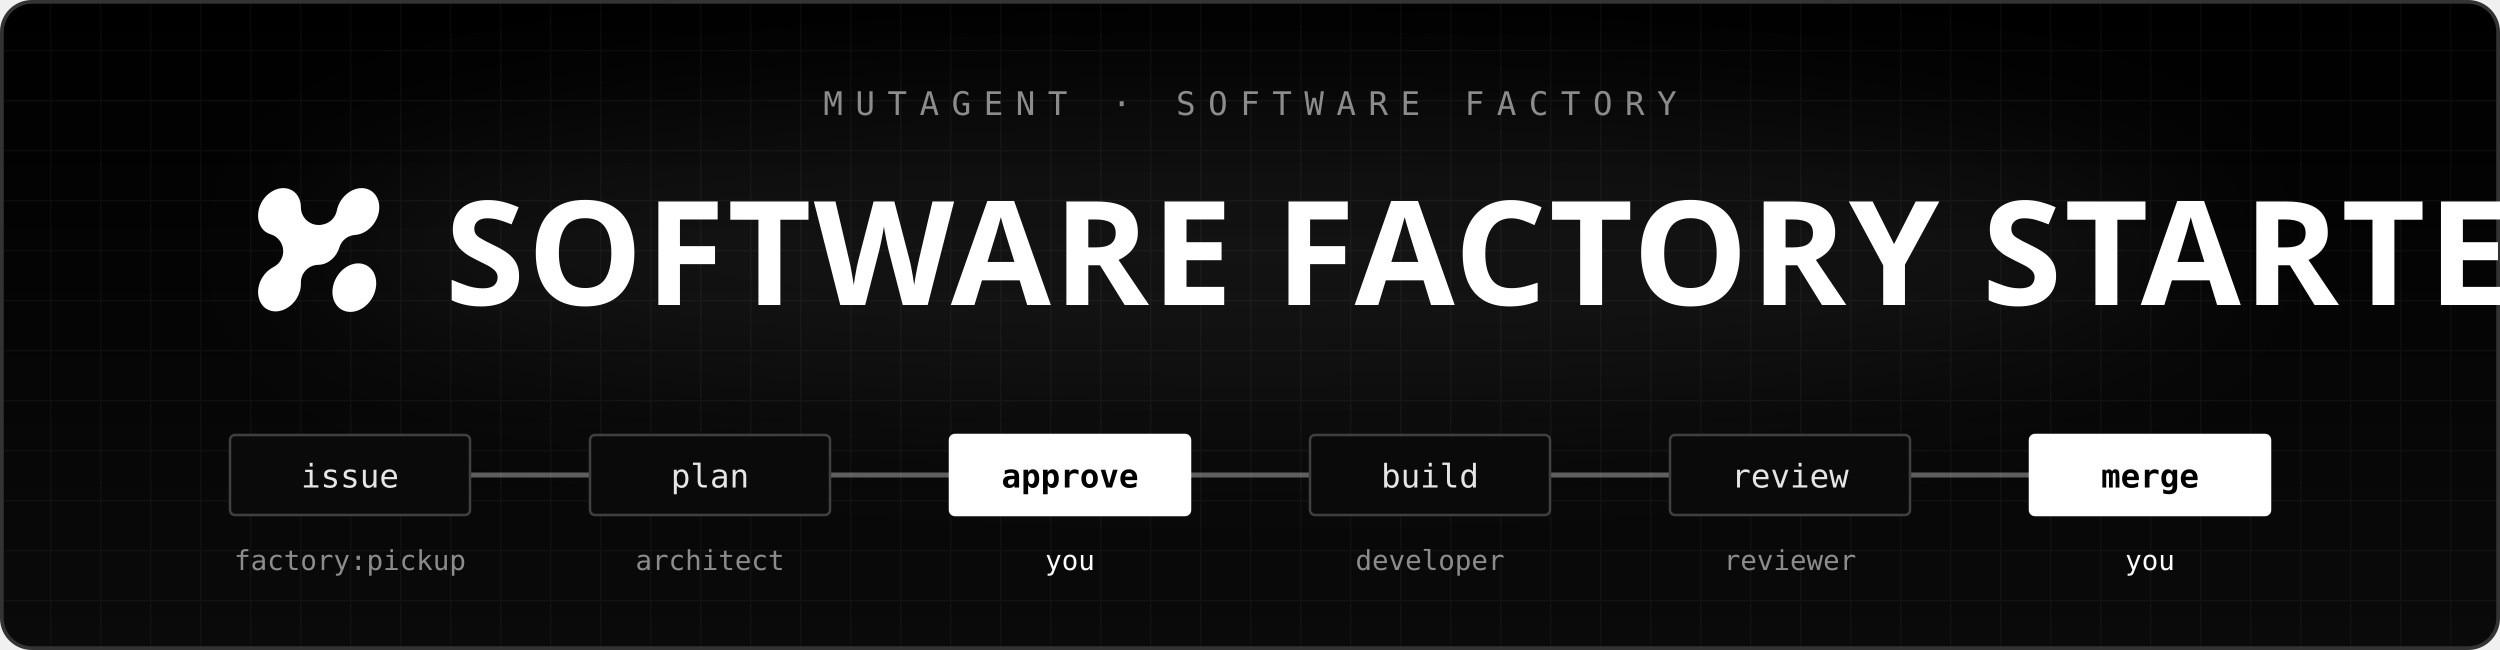
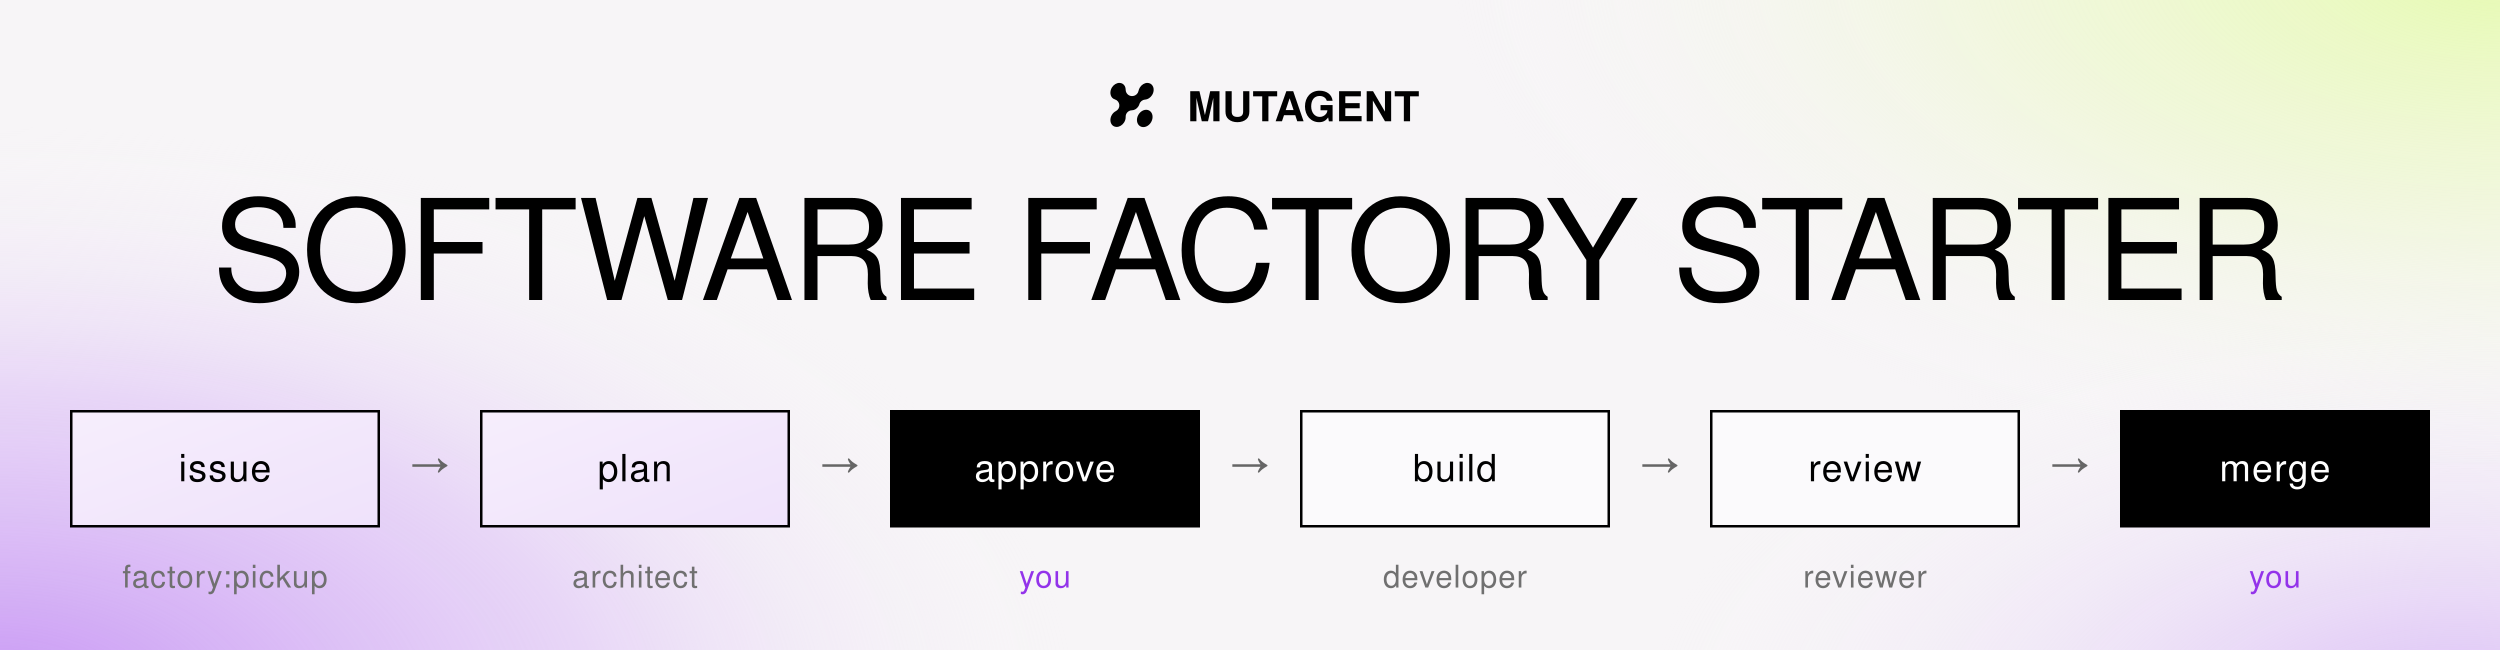
<svg xmlns="http://www.w3.org/2000/svg" viewBox="0 0 1000 260" role="img" aria-labelledby="t d" width="100%">
  <defs>
-     <linearGradient id="bg" x1="0%" y1="0%" x2="0%" y2="100%">
-       <stop offset="0%" stop-color="#000000" />
-       <stop offset="100%" stop-color="#0a0a0a" />
+     <radialGradient id="wash-lilac">
+       <stop offset="0" stop-color="#c38ef4" stop-opacity="0.95" />
+       <stop offset="0.55" stop-color="#d9b8f7" stop-opacity="0.5" />
+       <stop offset="1" stop-color="#f7f5f7" stop-opacity="0" />
+     </radialGradient>
+     <radialGradient id="wash-lilac-soft">
+       <stop offset="0" stop-color="#d4b0f7" stop-opacity="0.85" />
+       <stop offset="1" stop-color="#f7f5f7" stop-opacity="0" />
+     </radialGradient>
+     <radialGradient id="wash-lime">
+       <stop offset="0" stop-color="#e6fbb0" stop-opacity="1" />
+       <stop offset="0.5" stop-color="#eef8cf" stop-opacity="0.6" />
+       <stop offset="1" stop-color="#f7f5f7" stop-opacity="0" />
+     </radialGradient>
+     <linearGradient id="tint" x1="0" y1="0" x2="1" y2="1">
+       <stop offset="0" stop-color="#f6eefc" />
+       <stop offset="1" stop-color="#efe2fb" />
    </linearGradient>
-     <filter id="blur" x="-30%" y="-100%" width="160%" height="300%">
-       <feGaussianBlur stdDeviation="30" />
-     </filter>
-     <pattern id="grid" width="20" height="20" patternUnits="userSpaceOnUse">
-       <path d="M20 0H0V20" fill="none" stroke="#ffffff" stroke-opacity="0.04" stroke-width="1" />
-     </pattern>
  </defs>
-   <rect x="0.75" y="0.75" width="998.5" height="258.5" rx="12" fill="url(#bg)" stroke="#333333" stroke-width="1.5" />
-   <rect x="1.5" y="1.5" width="997" height="257" rx="11" fill="url(#grid)" />
-   <ellipse cx="500" cy="100" rx="380" ry="60" fill="#ffffff" opacity="0.06" filter="url(#blur)" />
-   <text x="500" y="46" text-anchor="middle" font-family="'IBM Plex Mono','SFMono-Regular',Menlo,Consolas,monospace" font-size="13" letter-spacing="5" fill="#8c8c8c">MUTAGENT · SOFTWARE FACTORY</text>
-   <g fill="#ffffff" transform="translate(100 72) scale(1.0788) translate(-1342 -24)">
+   <rect width="1000" height="260" fill="#f7f5f7" />
+   <ellipse cx="0" cy="285" rx="430" ry="235" fill="url(#wash-lilac)" />
+   <ellipse cx="985" cy="290" rx="330" ry="165" fill="url(#wash-lilac-soft)" />
+   <ellipse cx="1000" cy="-15" rx="420" ry="205" fill="url(#wash-lime)" />
+   <g id="mark" fill="#000000" transform="translate(443 32) scale(0.3853) translate(-1342 -24)">
    <path d="M1351.5 72.73C1350.27 72.73 1349.09 72.4 1348.08 71.77C1344.66 69.62 1343.98 64.27 1346.61 60.08C1347.64 58.42 1349.07 57.11 1350.72 56.27C1353.12 55.06 1354.53 52.5 1354.29 49.82C1354.04 47.14 1352.19 44.88 1349.61 44.11C1349.07 43.95 1348.56 43.72 1348.08 43.42C1344.65 41.27 1343.98 35.91 1346.6 31.72C1348.4 28.85 1351.45 27 1354.36 27C1355.59 27 1356.77 27.33 1357.77 27.96C1359.73 29.19 1360.86 31.44 1360.87 34.14C1360.88 36.1 1361.76 37.94 1363.27 39.19C1364.45 40.16 1365.93 40.69 1367.44 40.69C1367.85 40.69 1368.26 40.65 1368.67 40.57C1368.72 40.56 1368.77 40.55 1368.82 40.54C1371.53 40.1 1373.67 38.02 1374.2 35.33C1374.45 34.07 1374.93 32.85 1375.64 31.73C1377.44 28.86 1380.48 27 1383.39 27C1384.63 27 1385.8 27.34 1386.81 27.96C1388.47 29.01 1389.59 30.85 1389.86 33.03C1390.14 35.24 1389.58 37.6 1388.28 39.66C1386.57 42.38 1383.78 44.19 1380.98 44.37C1378.23 44.55 1375.88 46.42 1375.11 49.07C1374.87 49.87 1374.52 50.64 1374.06 51.37C1372.52 53.84 1369.9 55.43 1367.4 55.45C1365.63 55.45 1363.93 56.18 1362.7 57.46C1361.47 58.73 1360.8 60.46 1360.86 62.23C1360.93 64.22 1360.37 66.22 1359.25 68.01C1357.45 70.88 1354.4 72.73 1351.49 72.73L1351.5 72.73Z" />
    <path d="M1387.3 67.73C1389.89 63.23 1389.04 57.87 1385.39 55.76C1381.74 53.66 1376.67 55.6 1374.07 60.1C1371.47 64.6 1372.33 69.95 1375.98 72.06C1379.63 74.17 1384.7 72.23 1387.3 67.73Z" />
  </g>
-   <text x="178" y="122" font-family="'Space Grotesk','Segoe UI',system-ui,-apple-system,sans-serif" font-size="58" font-weight="700" letter-spacing="1" fill="#ffffff" textLength="722" lengthAdjust="spacingAndGlyphs">SOFTWARE FACTORY STARTER</text>
-   <g font-family="'IBM Plex Mono','SFMono-Regular',Menlo,Consolas,monospace" font-size="13" text-anchor="middle">
-     <line x1="140" y1="190" x2="860" y2="190" stroke="#ffffff" stroke-width="2" stroke-opacity="0.35" />
-     <g>
-       <rect x="92" y="174" width="96" height="32" rx="2" fill="#0a0a0a" stroke="#404040" />
-       <text x="140" y="195" fill="#e6e6e6">issue</text>
-     </g>
-     <g>
-       <rect x="236" y="174" width="96" height="32" rx="2" fill="#0a0a0a" stroke="#404040" />
-       <text x="284" y="195" fill="#e6e6e6">plan</text>
-     </g>
-     <g>
-       <rect x="380" y="174" width="96" height="32" rx="2" fill="#ffffff" stroke="#ffffff" />
-       <text x="428" y="195" fill="#000000" font-weight="600">approve</text>
-     </g>
-     <g>
-       <rect x="524" y="174" width="96" height="32" rx="2" fill="#0a0a0a" stroke="#404040" />
-       <text x="572" y="195" fill="#e6e6e6">build</text>
-     </g>
-     <g>
-       <rect x="668" y="174" width="96" height="32" rx="2" fill="#0a0a0a" stroke="#404040" />
-       <text x="716" y="195" fill="#e6e6e6">review</text>
-     </g>
-     <g>
-       <rect x="812" y="174" width="96" height="32" rx="2" fill="#ffffff" stroke="#ffffff" />
-       <text x="860" y="195" fill="#000000" font-weight="600">merge</text>
-     </g>
-     <text x="140" y="228" font-size="11" fill="#8c8c8c">factory:pickup</text>
-     <text x="284" y="228" font-size="11" fill="#8c8c8c">architect</text>
-     <text x="428" y="228" font-size="11" fill="#ffffff">you</text>
-     <text x="572" y="228" font-size="11" fill="#8c8c8c">developer</text>
-     <text x="716" y="228" font-size="11" fill="#8c8c8c">reviewer</text>
-     <text x="860" y="228" font-size="11" fill="#ffffff">you</text>
+   <text x="475" y="48.5" font-family="-apple-system,BlinkMacSystemFont,'Segoe UI','Helvetica Neue',Helvetica,Arial,sans-serif" font-size="16.5" font-weight="600" letter-spacing="0.2" fill="#000000" textLength="82" lengthAdjust="spacingAndGlyphs">MUTAGENT</text>
+   <text x="500" y="120" text-anchor="middle" font-family="-apple-system,BlinkMacSystemFont,'Segoe UI','Helvetica Neue',Helvetica,Arial,sans-serif" font-size="56" font-weight="500" letter-spacing="-1" fill="#000000" textLength="727" lengthAdjust="spacingAndGlyphs">SOFTWARE FACTORY STARTER</text>
+   <g font-family="-apple-system,BlinkMacSystemFont,'Segoe UI','Helvetica Neue',Helvetica,Arial,sans-serif" text-anchor="middle">
+     <rect id="box-issue" x="28.5" y="164.5" width="123" height="46" fill="url(#tint)" stroke="#000000" stroke-width="1" />
+     <text x="90" y="192.5" font-size="15" letter-spacing="0.5" fill="#000000">issue</text>
+     <text x="90" y="235" font-size="12.5" letter-spacing="0.4" fill="#707070">factory:pickup</text>
+     <text x="172" y="191.5" font-size="17" fill="#666666">→</text>
+     <rect id="box-plan" x="192.5" y="164.5" width="123" height="46" fill="url(#tint)" stroke="#000000" stroke-width="1" />
+     <text x="254" y="192.5" font-size="15" letter-spacing="0.5" fill="#000000">plan</text>
+     <text x="254" y="235" font-size="12.5" letter-spacing="0.4" fill="#707070">architect</text>
+     <text x="336" y="191.5" font-size="17" fill="#666666">→</text>
+     <rect id="box-approve" x="356.5" y="164.5" width="123" height="46" fill="#000000" stroke="#000000" stroke-width="1" />
+     <text x="418" y="192.5" font-size="15" letter-spacing="0.5" fill="#ffffff">approve</text>
+     <text x="418" y="235" font-size="12.5" letter-spacing="0.4" fill="#9333EA">you</text>
+     <text x="500" y="191.5" font-size="17" fill="#666666">→</text>
+     <rect id="box-build" x="520.5" y="164.5" width="123" height="46" fill="#fbfafc" stroke="#000000" stroke-width="1" />
+     <text x="582" y="192.5" font-size="15" letter-spacing="0.5" fill="#000000">build</text>
+     <text x="582" y="235" font-size="12.5" letter-spacing="0.4" fill="#707070">developer</text>
+     <text x="664" y="191.5" font-size="17" fill="#666666">→</text>
+     <rect id="box-review" x="684.5" y="164.5" width="123" height="46" fill="#fbfafc" stroke="#000000" stroke-width="1" />
+     <text x="746" y="192.5" font-size="15" letter-spacing="0.5" fill="#000000">review</text>
+     <text x="746" y="235" font-size="12.5" letter-spacing="0.4" fill="#707070">reviewer</text>
+     <text x="828" y="191.5" font-size="17" fill="#666666">→</text>
+     <rect id="box-merge" x="848.5" y="164.5" width="123" height="46" fill="#000000" stroke="#000000" stroke-width="1" />
+     <text x="910" y="192.5" font-size="15" letter-spacing="0.5" fill="#ffffff">merge</text>
+     <text x="910" y="235" font-size="12.5" letter-spacing="0.4" fill="#9333EA">you</text>
  </g>
</svg>
